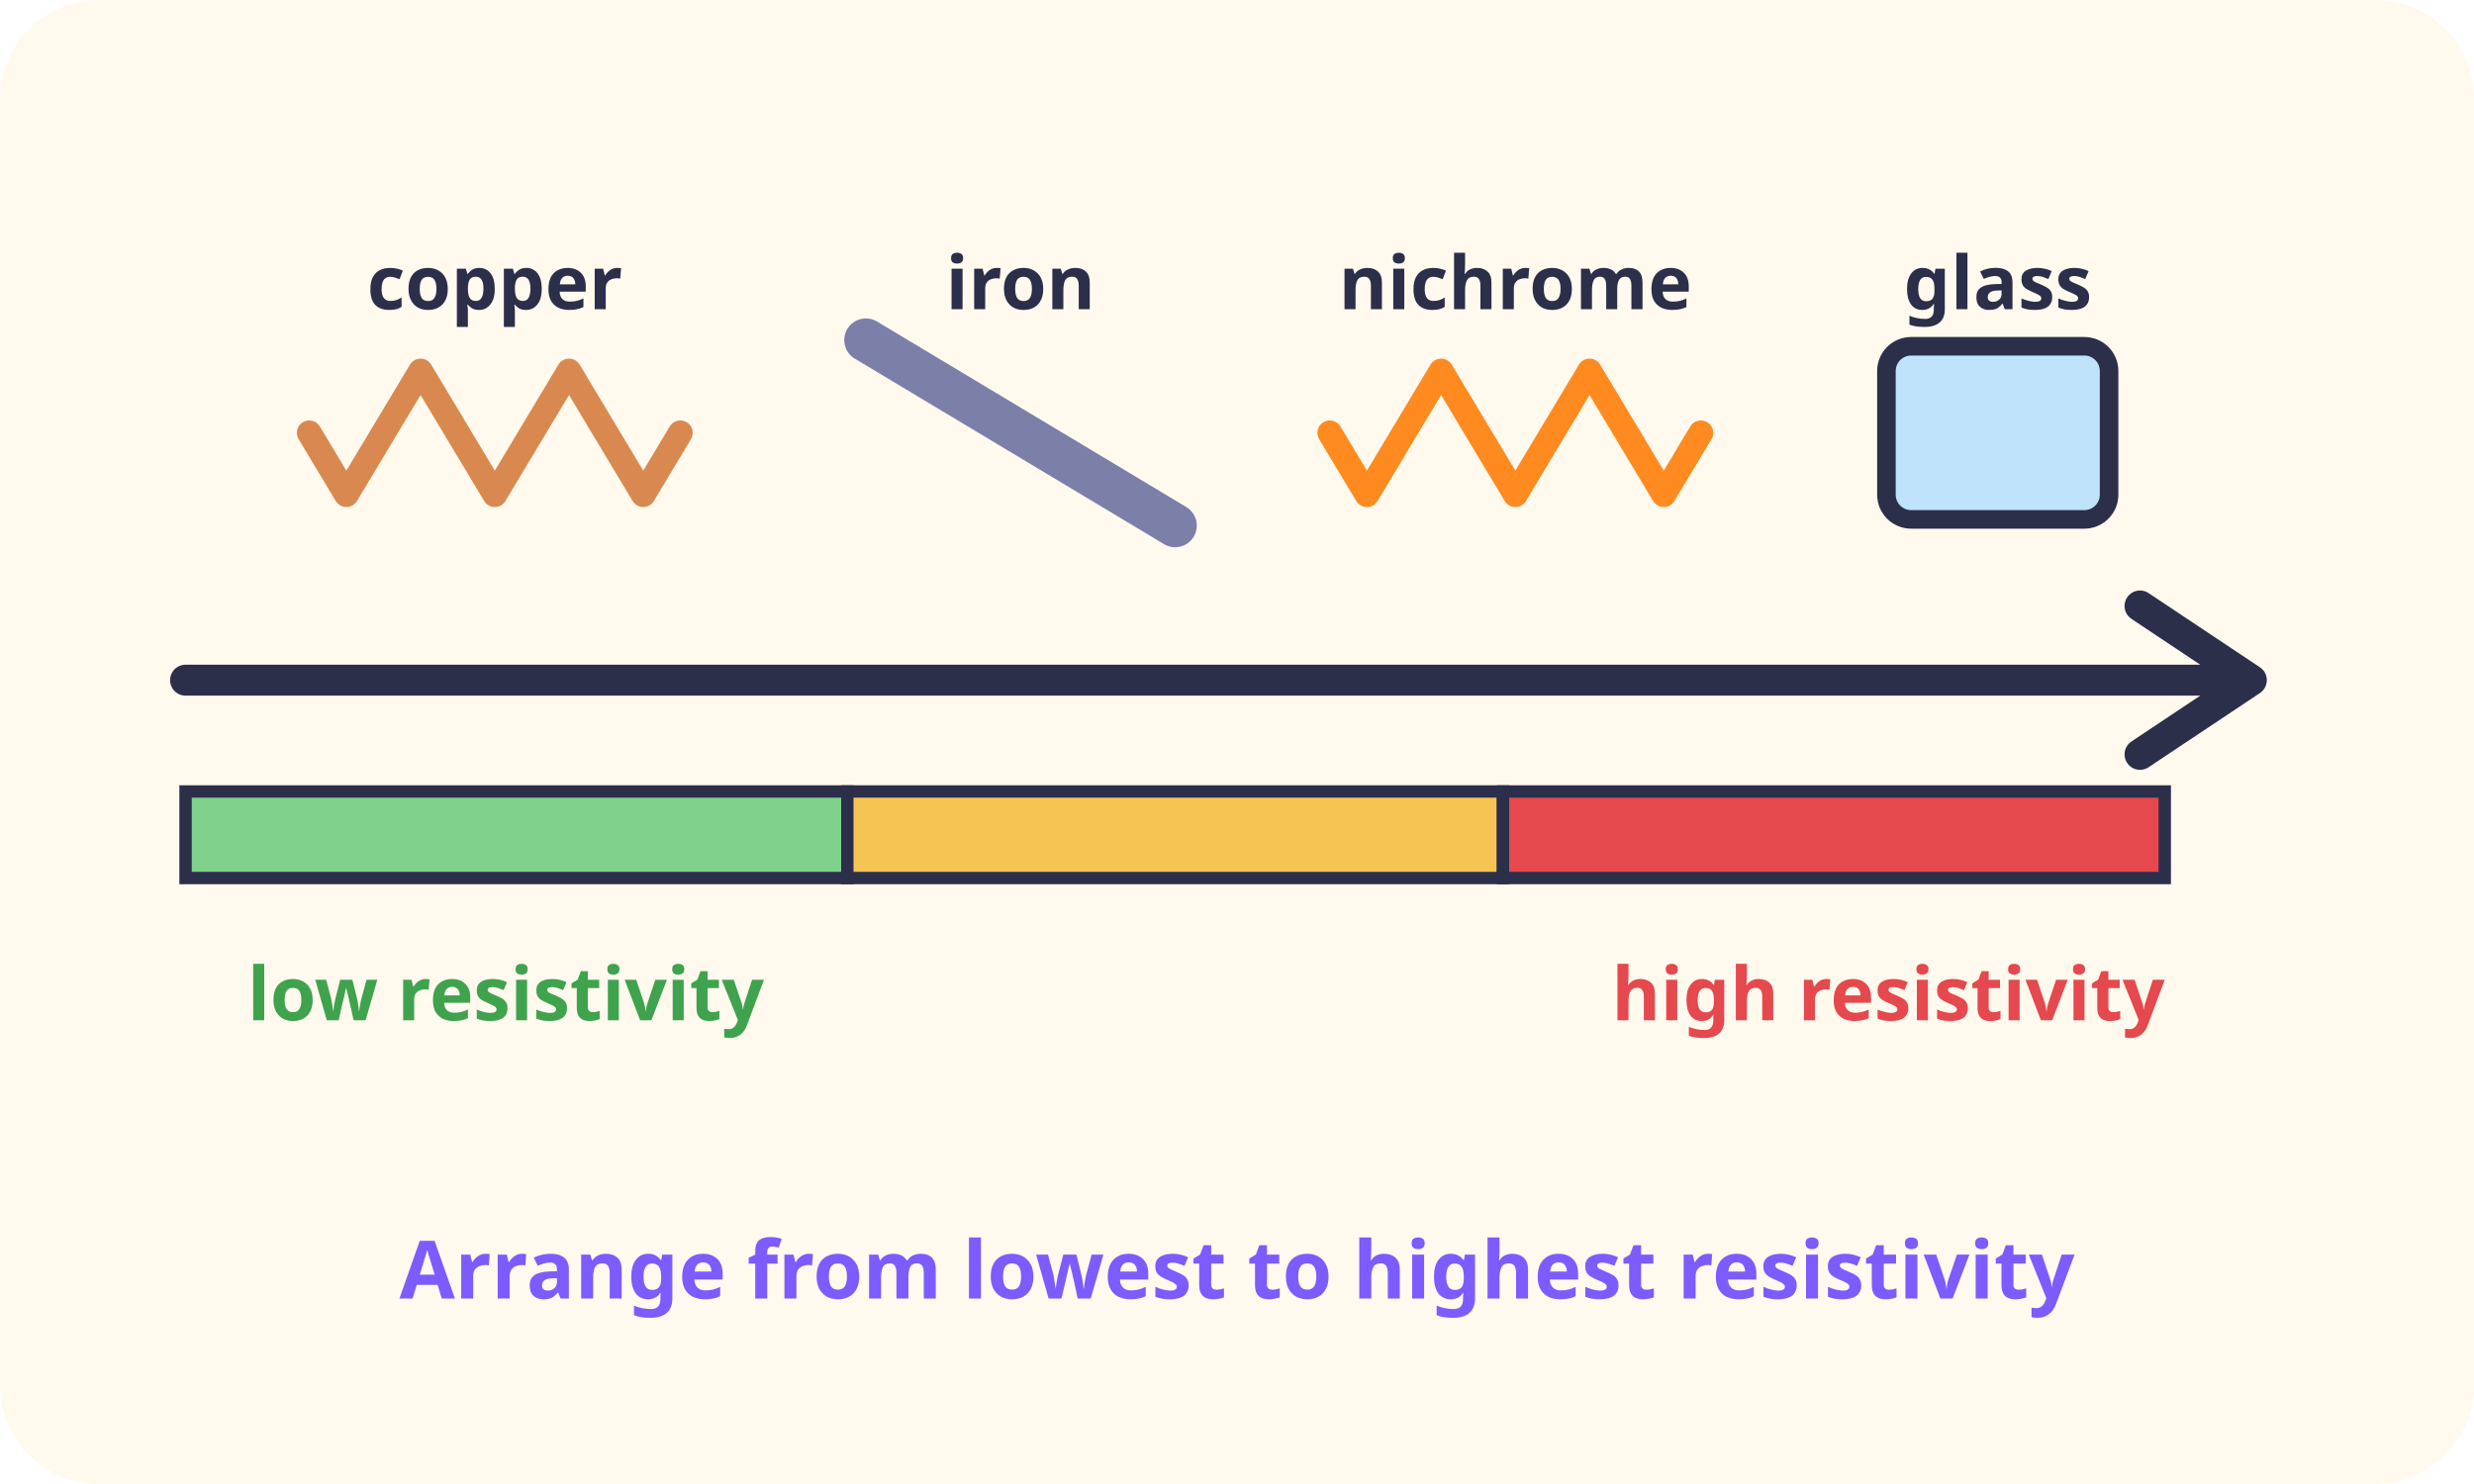
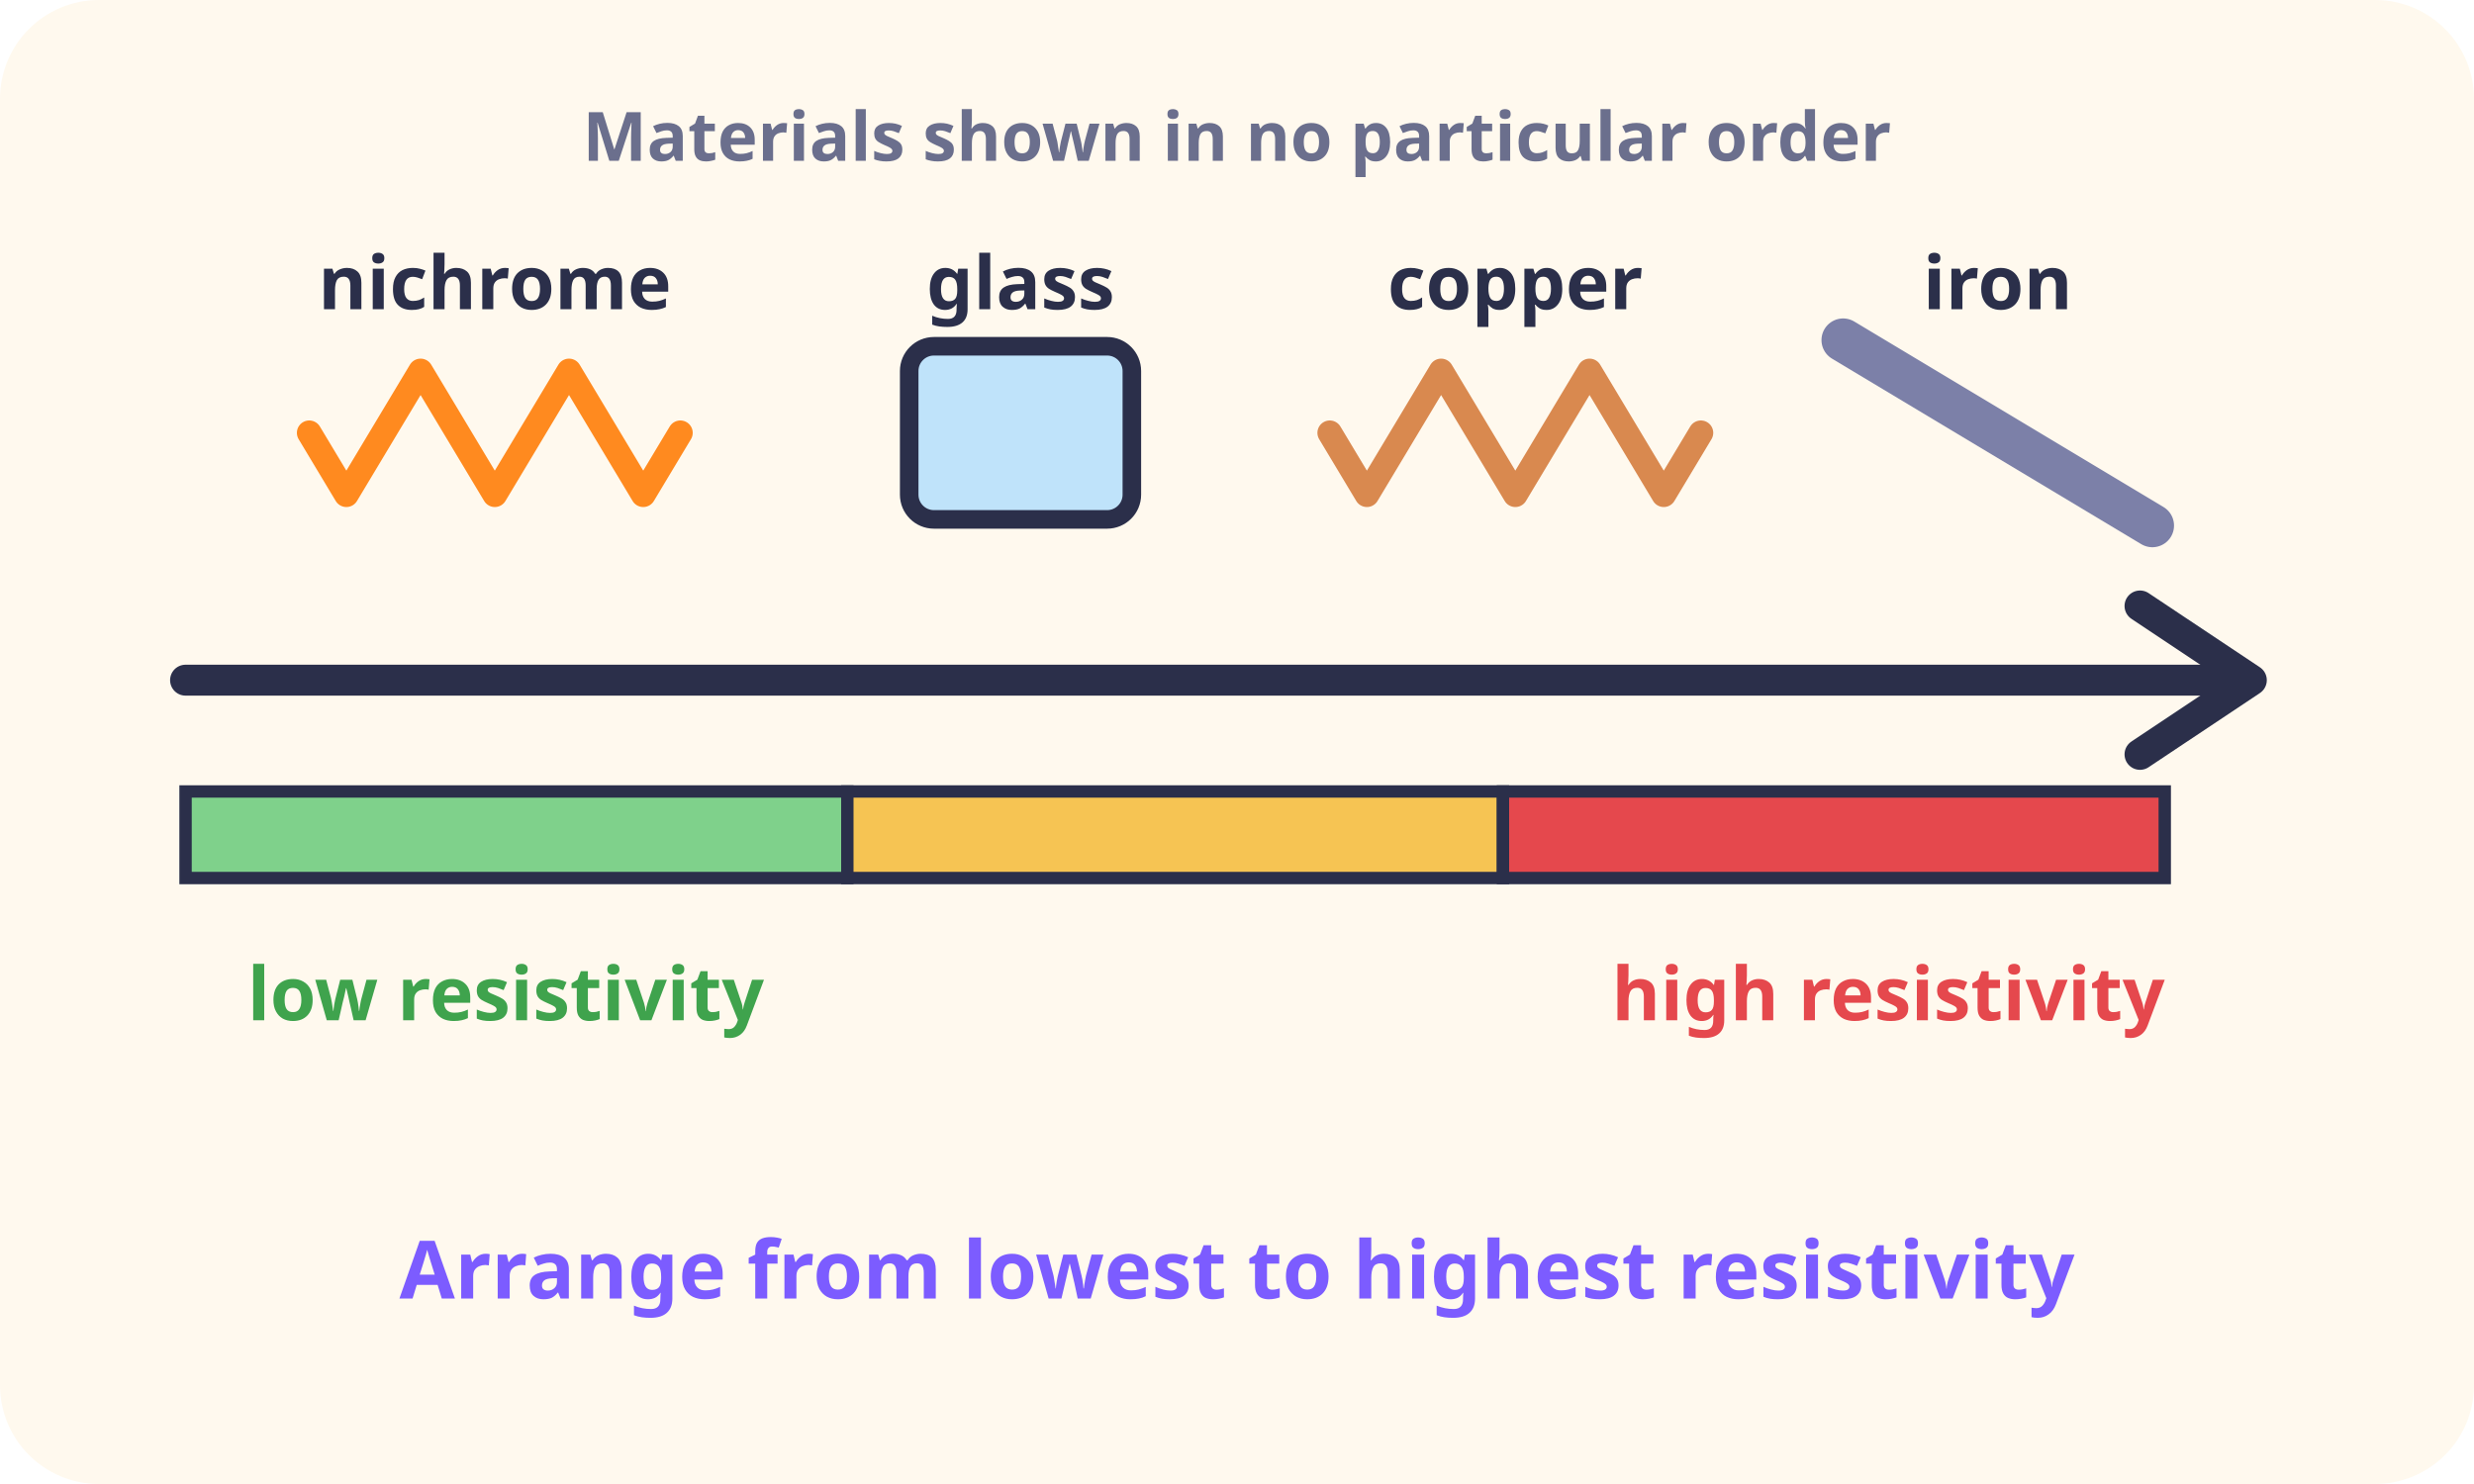
<svg xmlns="http://www.w3.org/2000/svg" viewBox="0 0 400 240" role="img">
  <style>.sl{animation:sl 3s ease-in-out infinite}@keyframes sl{0%,100%{transform:translateX(-6px)}50%{transform:translateX(6px)}}@media (prefers-reduced-motion: reduce){*{animation:none!important}}</style>
  <rect width="100%" height="100%" rx="16" fill="#FFF9EE" />
  <path d="M30 110 H360" fill="none" stroke="#2B2F4A" stroke-width="5" stroke-linecap="round" stroke-linejoin="round" />
  <path d="M346 98 L364 110 L346 122" fill="none" stroke="#2B2F4A" stroke-width="5" stroke-linecap="round" stroke-linejoin="round" />
  <rect x="30" y="128" width="107" height="14" rx="0" fill="#7FD18B" stroke="#2B2F4A" stroke-width="2" />
  <rect x="137" y="128" width="106" height="14" rx="0" fill="#F6C453" stroke="#2B2F4A" stroke-width="2" />
  <rect x="243" y="128" width="107" height="14" rx="0" fill="#E5484D" stroke="#2B2F4A" stroke-width="2" />
  <text x="40" y="165" font-size="12" font-family="sans-serif" fill="#3FA34D" text-anchor="start" font-weight="bold">low resistivity</text>
  <text x="350" y="165" font-size="12" font-family="sans-serif" fill="#E5484D" text-anchor="end" font-weight="bold">high resistivity</text>
-   <path d="M50 70 L56.0 80 L68.0 60 L80.0 80 L92.0 60 L104.0 80 L110 70" fill="none" stroke="#D9894F" stroke-width="4" stroke-linecap="round" stroke-linejoin="round" />
-   <text x="80" y="50" font-size="12" font-family="sans-serif" fill="#2B2F4A" text-anchor="middle" font-weight="bold">copper</text>
-   <path d="M140 55 L190 85" fill="none" stroke="#7C80A8" stroke-width="7" stroke-linecap="round" stroke-linejoin="round" />
-   <text x="165" y="50" font-size="12" font-family="sans-serif" fill="#2B2F4A" text-anchor="middle" font-weight="bold">iron</text>
-   <path d="M215 70 L221.0 80 L233.0 60 L245.0 80 L257.0 60 L269.0 80 L275 70" fill="none" stroke="#FF8A1F" stroke-width="4" stroke-linecap="round" stroke-linejoin="round" />
-   <text x="245" y="50" font-size="12" font-family="sans-serif" fill="#2B2F4A" text-anchor="middle" font-weight="bold">nichrome</text>
-   <rect x="305" y="56" width="36" height="28" rx="4" fill="#BFE3FA" stroke="#2B2F4A" stroke-width="3" />
-   <text x="323" y="50" font-size="12" font-family="sans-serif" fill="#2B2F4A" text-anchor="middle" font-weight="bold">glass</text>
+   <path d="M215 70 L221.0 80 L233.0 60 L245.0 80 L257.0 60 L269.0 80 L275 70" fill="none" stroke="#D9894F" stroke-width="4" stroke-linecap="round" stroke-linejoin="round" />
+   <text x="245" y="50" font-size="12" font-family="sans-serif" fill="#2B2F4A" text-anchor="middle" font-weight="bold">copper</text>
+   <path d="M298 55 L348 85" fill="none" stroke="#7C80A8" stroke-width="7" stroke-linecap="round" stroke-linejoin="round" />
+   <text x="323" y="50" font-size="12" font-family="sans-serif" fill="#2B2F4A" text-anchor="middle" font-weight="bold">iron</text>
+   <path d="M50 70 L56.0 80 L68.0 60 L80.0 80 L92.0 60 L104.0 80 L110 70" fill="none" stroke="#FF8A1F" stroke-width="4" stroke-linecap="round" stroke-linejoin="round" />
+   <text x="80" y="50" font-size="12" font-family="sans-serif" fill="#2B2F4A" text-anchor="middle" font-weight="bold">nichrome</text>
+   <rect x="147" y="56" width="36" height="28" rx="4" fill="#BFE3FA" stroke="#2B2F4A" stroke-width="3" />
+   <text x="165" y="50" font-size="12" font-family="sans-serif" fill="#2B2F4A" text-anchor="middle" font-weight="bold">glass</text>
  <text x="200" y="210" font-size="13" font-family="sans-serif" fill="#7C5CFF" text-anchor="middle" font-weight="bold">Arrange from lowest to highest resistivity</text>
+   <text x="200" y="26" font-size="11" font-family="sans-serif" fill="#6B6F8D" text-anchor="middle" font-weight="bold">Materials shown in no particular order</text>
</svg>
